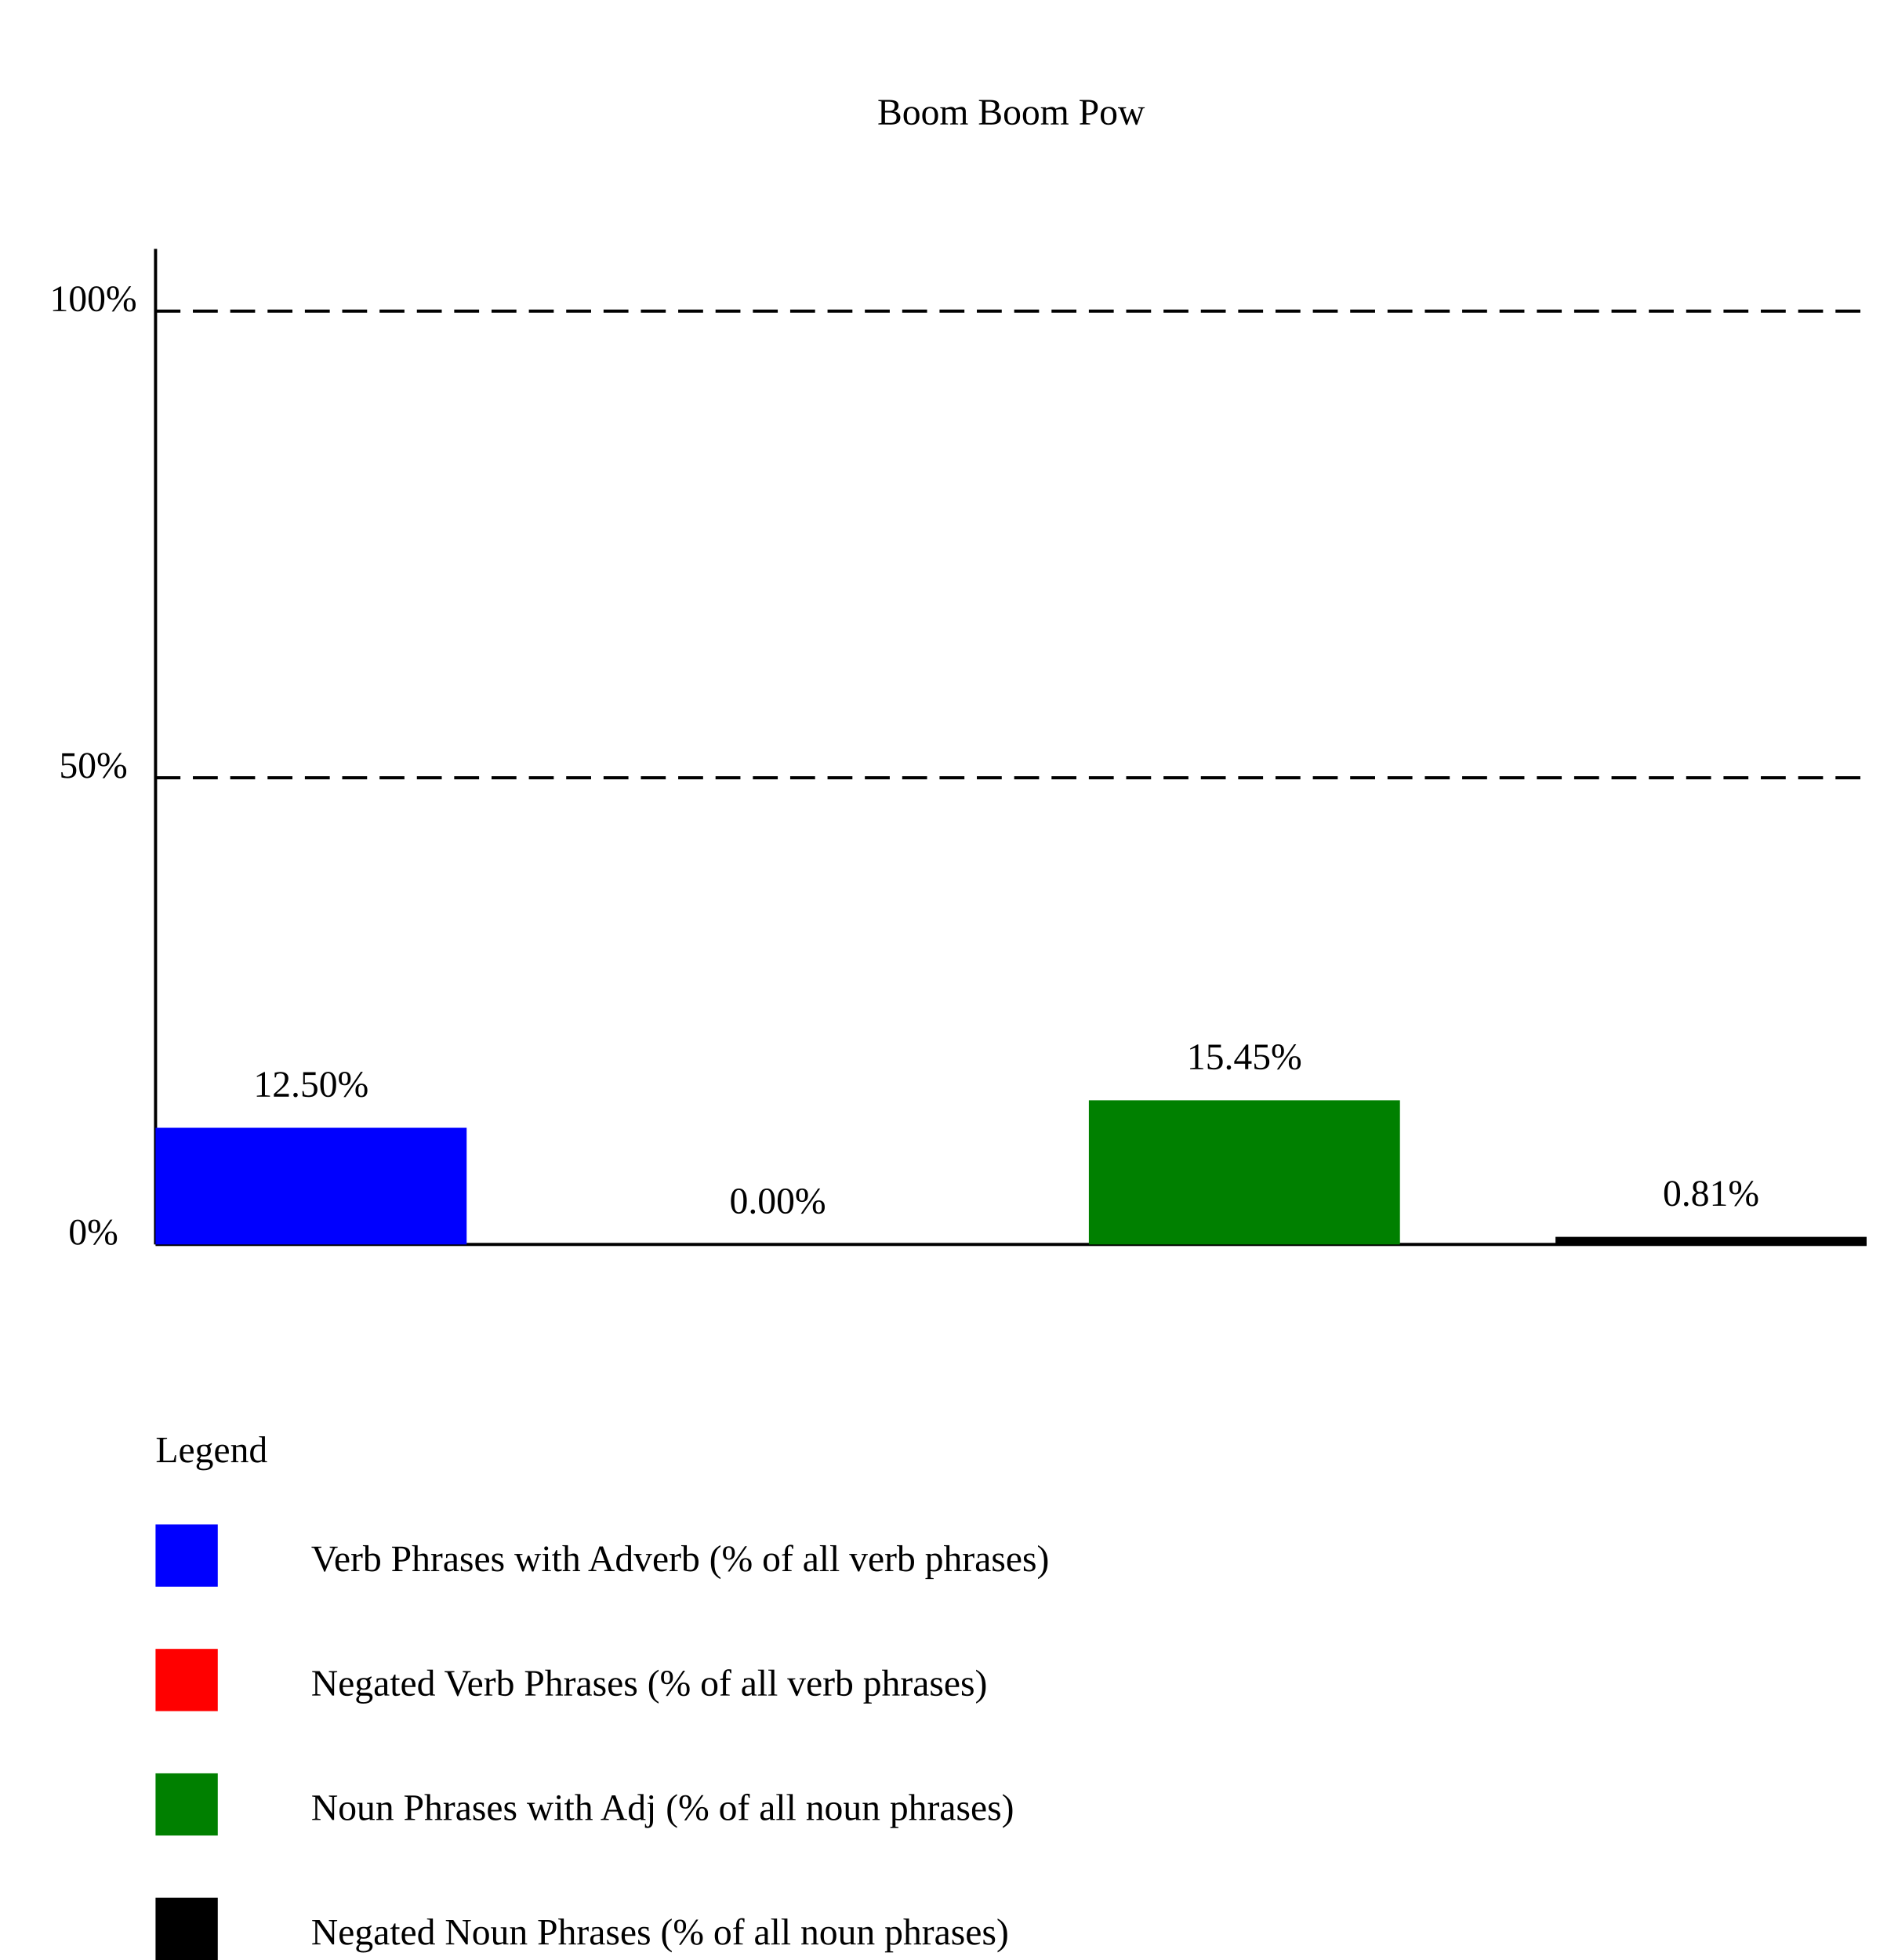
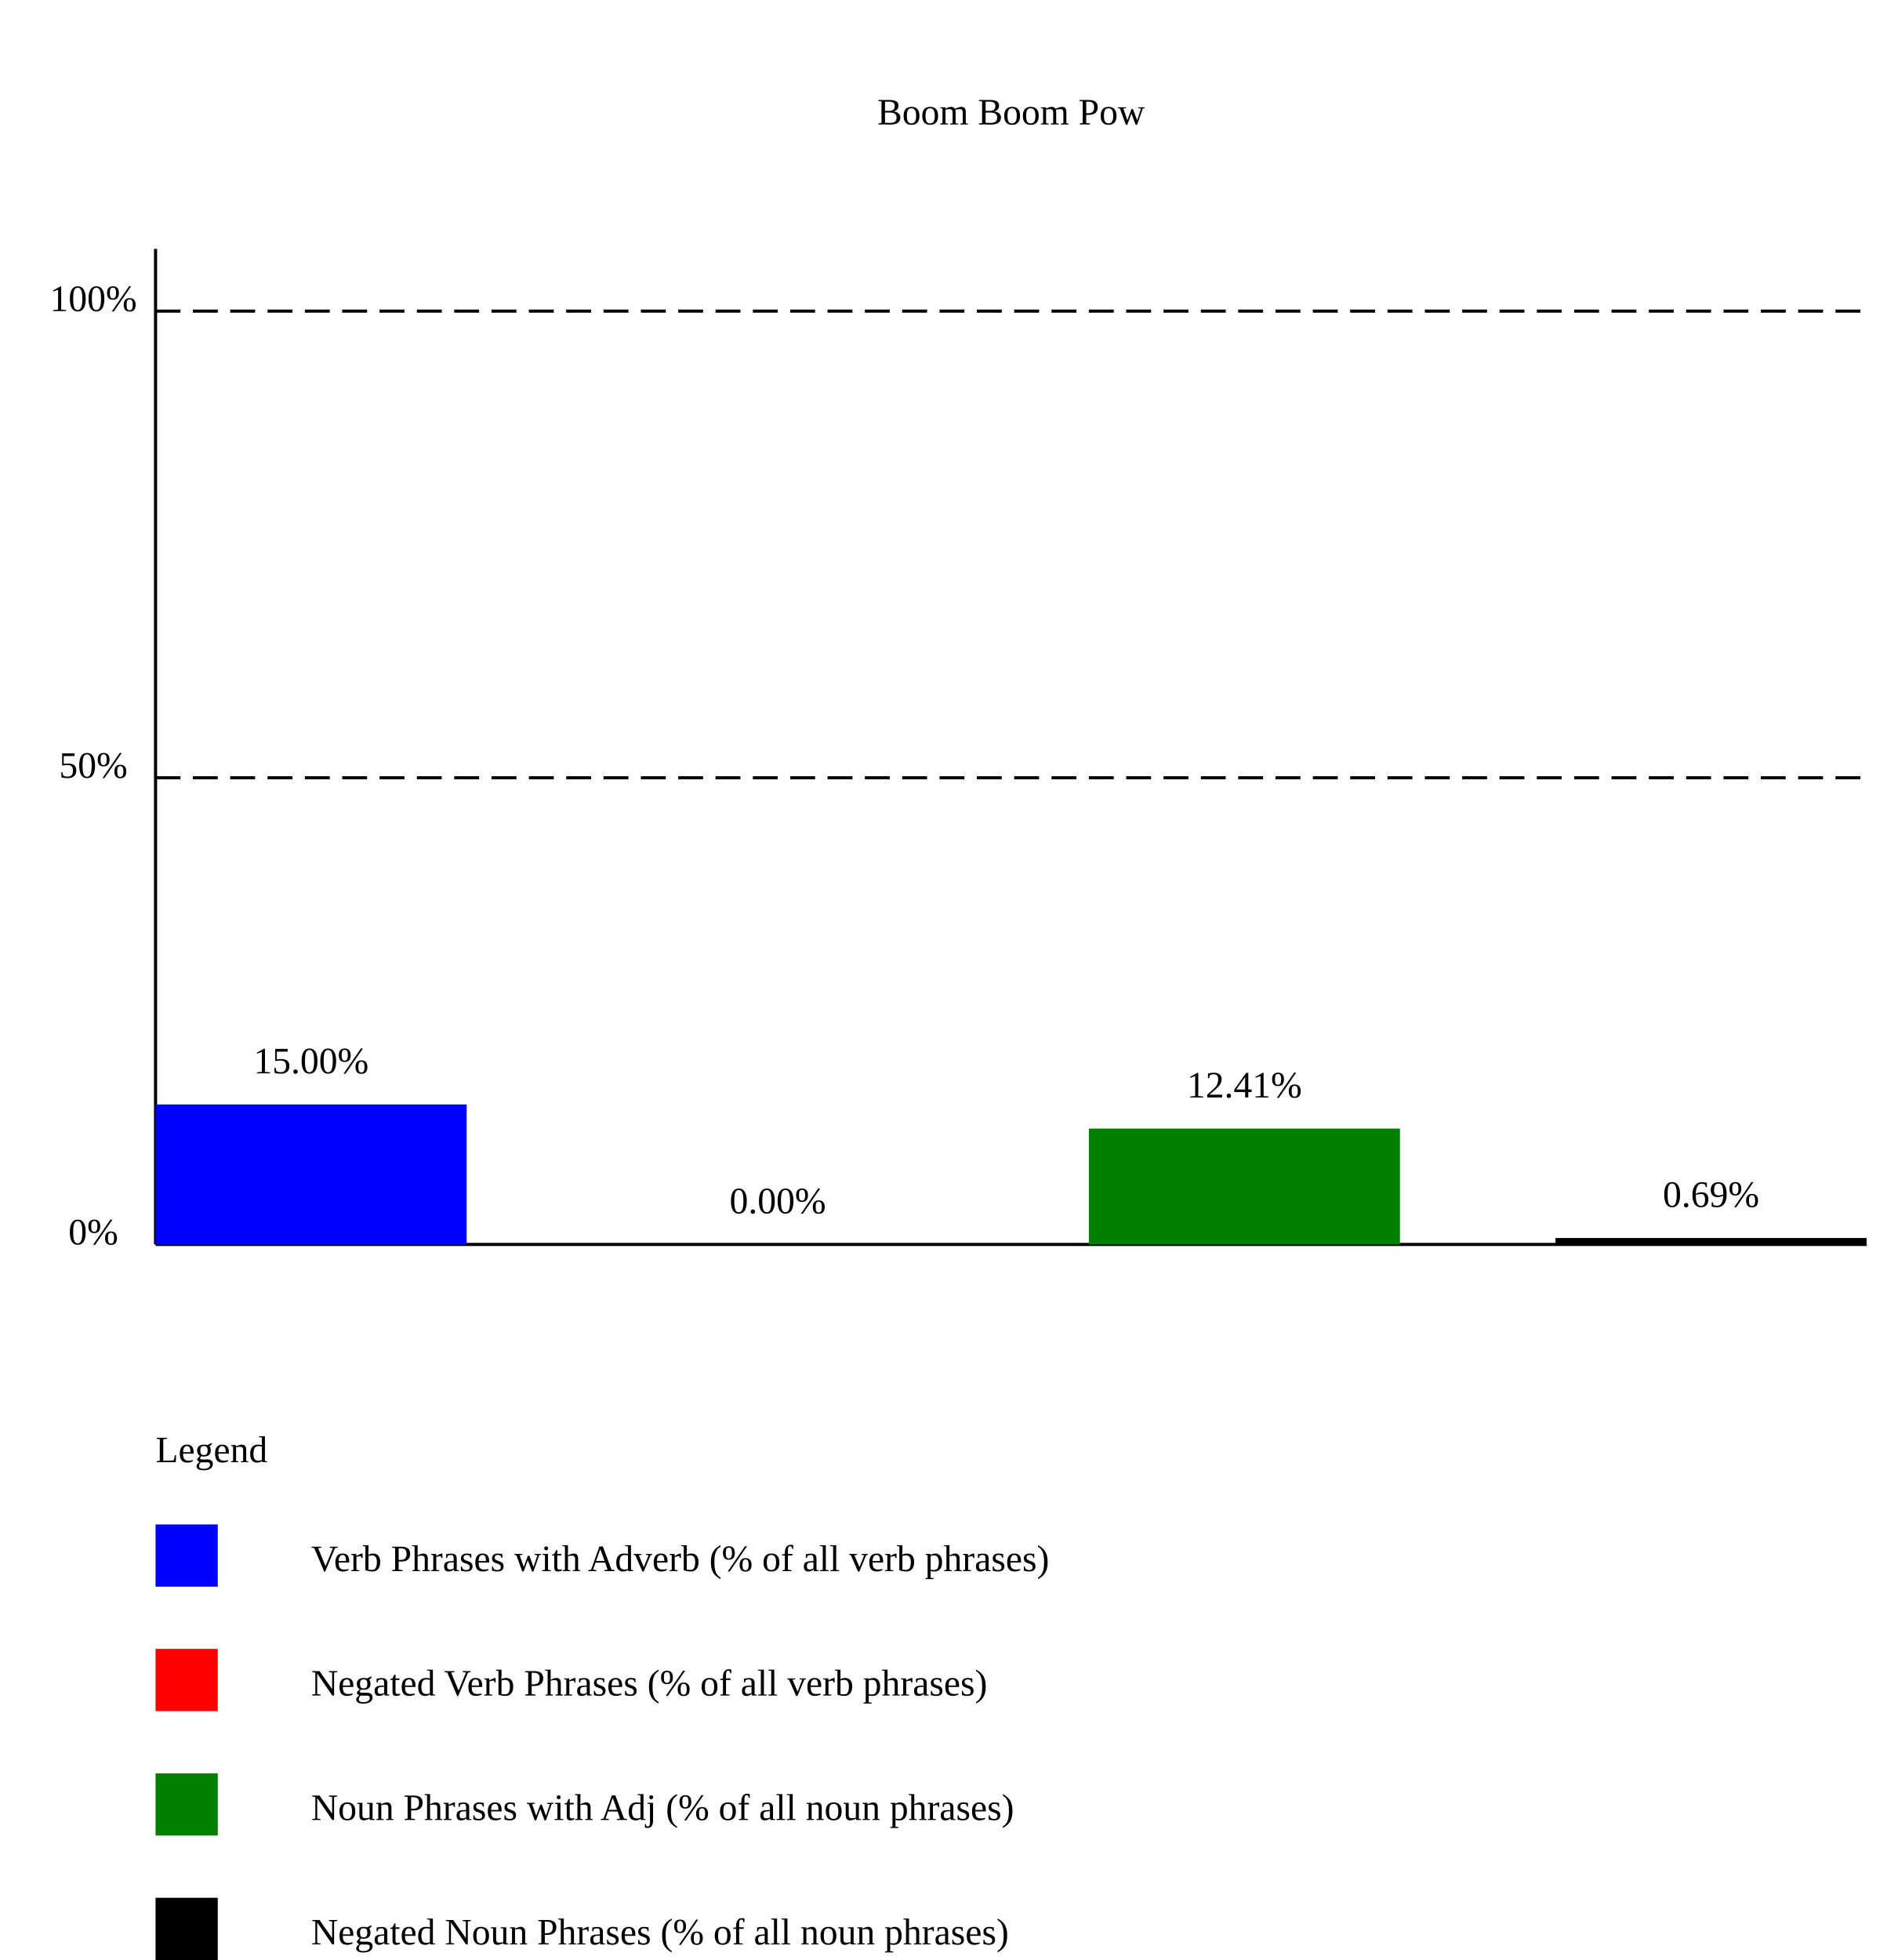
<svg xmlns="http://www.w3.org/2000/svg" width="100%" height="100%" viewBox="0 0 610 630" preserveAspectRatio="xMidYMid">
  <text x="325" y="40" text-anchor="middle">Boom Boom Pow</text>
  <line x1="50" y1="400" x2="600" y2="400" style="stroke:rgb(0,0,0);stroke-width:1" />
  <line x1="50" y1="400" x2="50" y2="80" style="stroke:rgb(0,0,0);stroke-width:1" />
  <text x="30" y="400" text-anchor="middle">0%</text>
  <text x="30" y="250" text-anchor="middle">50%</text>
  <text x="30" y="100" text-anchor="middle">100%</text>
  <line x1="50" y1="250" x2="600" y2="250" style="stroke:rgb(0,0,0);stroke-width:1" stroke-dasharray="8 4" />
  <line x1="50" y1="100" x2="600" y2="100" style="stroke:rgb(0,0,0);stroke-width:1" stroke-dasharray="8 4" />
-   <rect x="50" y="362.5" width="100" height="37.5" style="fill:blue" />
+   <rect x="50" y="355" width="100" height="45" style="fill:blue" />
  <rect x="200" y="400" width="100" height="0" style="fill:red" />
-   <rect x="350" y="353.659" width="100" height="46.341" style="fill:green" />
-   <rect x="500" y="397.561" width="100" height="2.439" style="fill:black" />
-   <text x="100" y="352.5" text-anchor="middle">12.50%</text>
+   <rect x="350" y="362.759" width="100" height="37.241" style="fill:green" />
+   <rect x="500" y="397.931" width="100" height="2.069" style="fill:black" />
+   <text x="100" y="345" text-anchor="middle">15.00%</text>
  <text x="250" y="390" text-anchor="middle">0.00%</text>
-   <text x="400" y="343.659" text-anchor="middle">15.45%</text>
-   <text x="550" y="387.561" text-anchor="middle">0.81%</text>
+   <text x="400" y="352.759" text-anchor="middle">12.41%</text>
+   <text x="550" y="387.931" text-anchor="middle">0.69%</text>
  <text x="50" y="470" text-anchor="left">Legend</text>
  <rect x="50" y="490" width="20" height="20" style="fill:blue" />
  <text x="100" y="505" text-anchor="left">Verb Phrases with Adverb (% of all verb phrases)</text>
  <rect x="50" y="530" width="20" height="20" style="fill:red" />
  <text x="100" y="545" text-anchor="left">Negated Verb Phrases (% of all verb phrases)</text>
  <rect x="50" y="570" width="20" height="20" style="fill:green" />
  <text x="100" y="585" text-anchor="left">Noun Phrases with Adj (% of all noun phrases)</text>
  <rect x="50" y="610" width="20" height="20" style="fill:black" />
  <text x="100" y="625" text-anchor="left">Negated Noun Phrases (% of all noun phrases)</text>
</svg>
